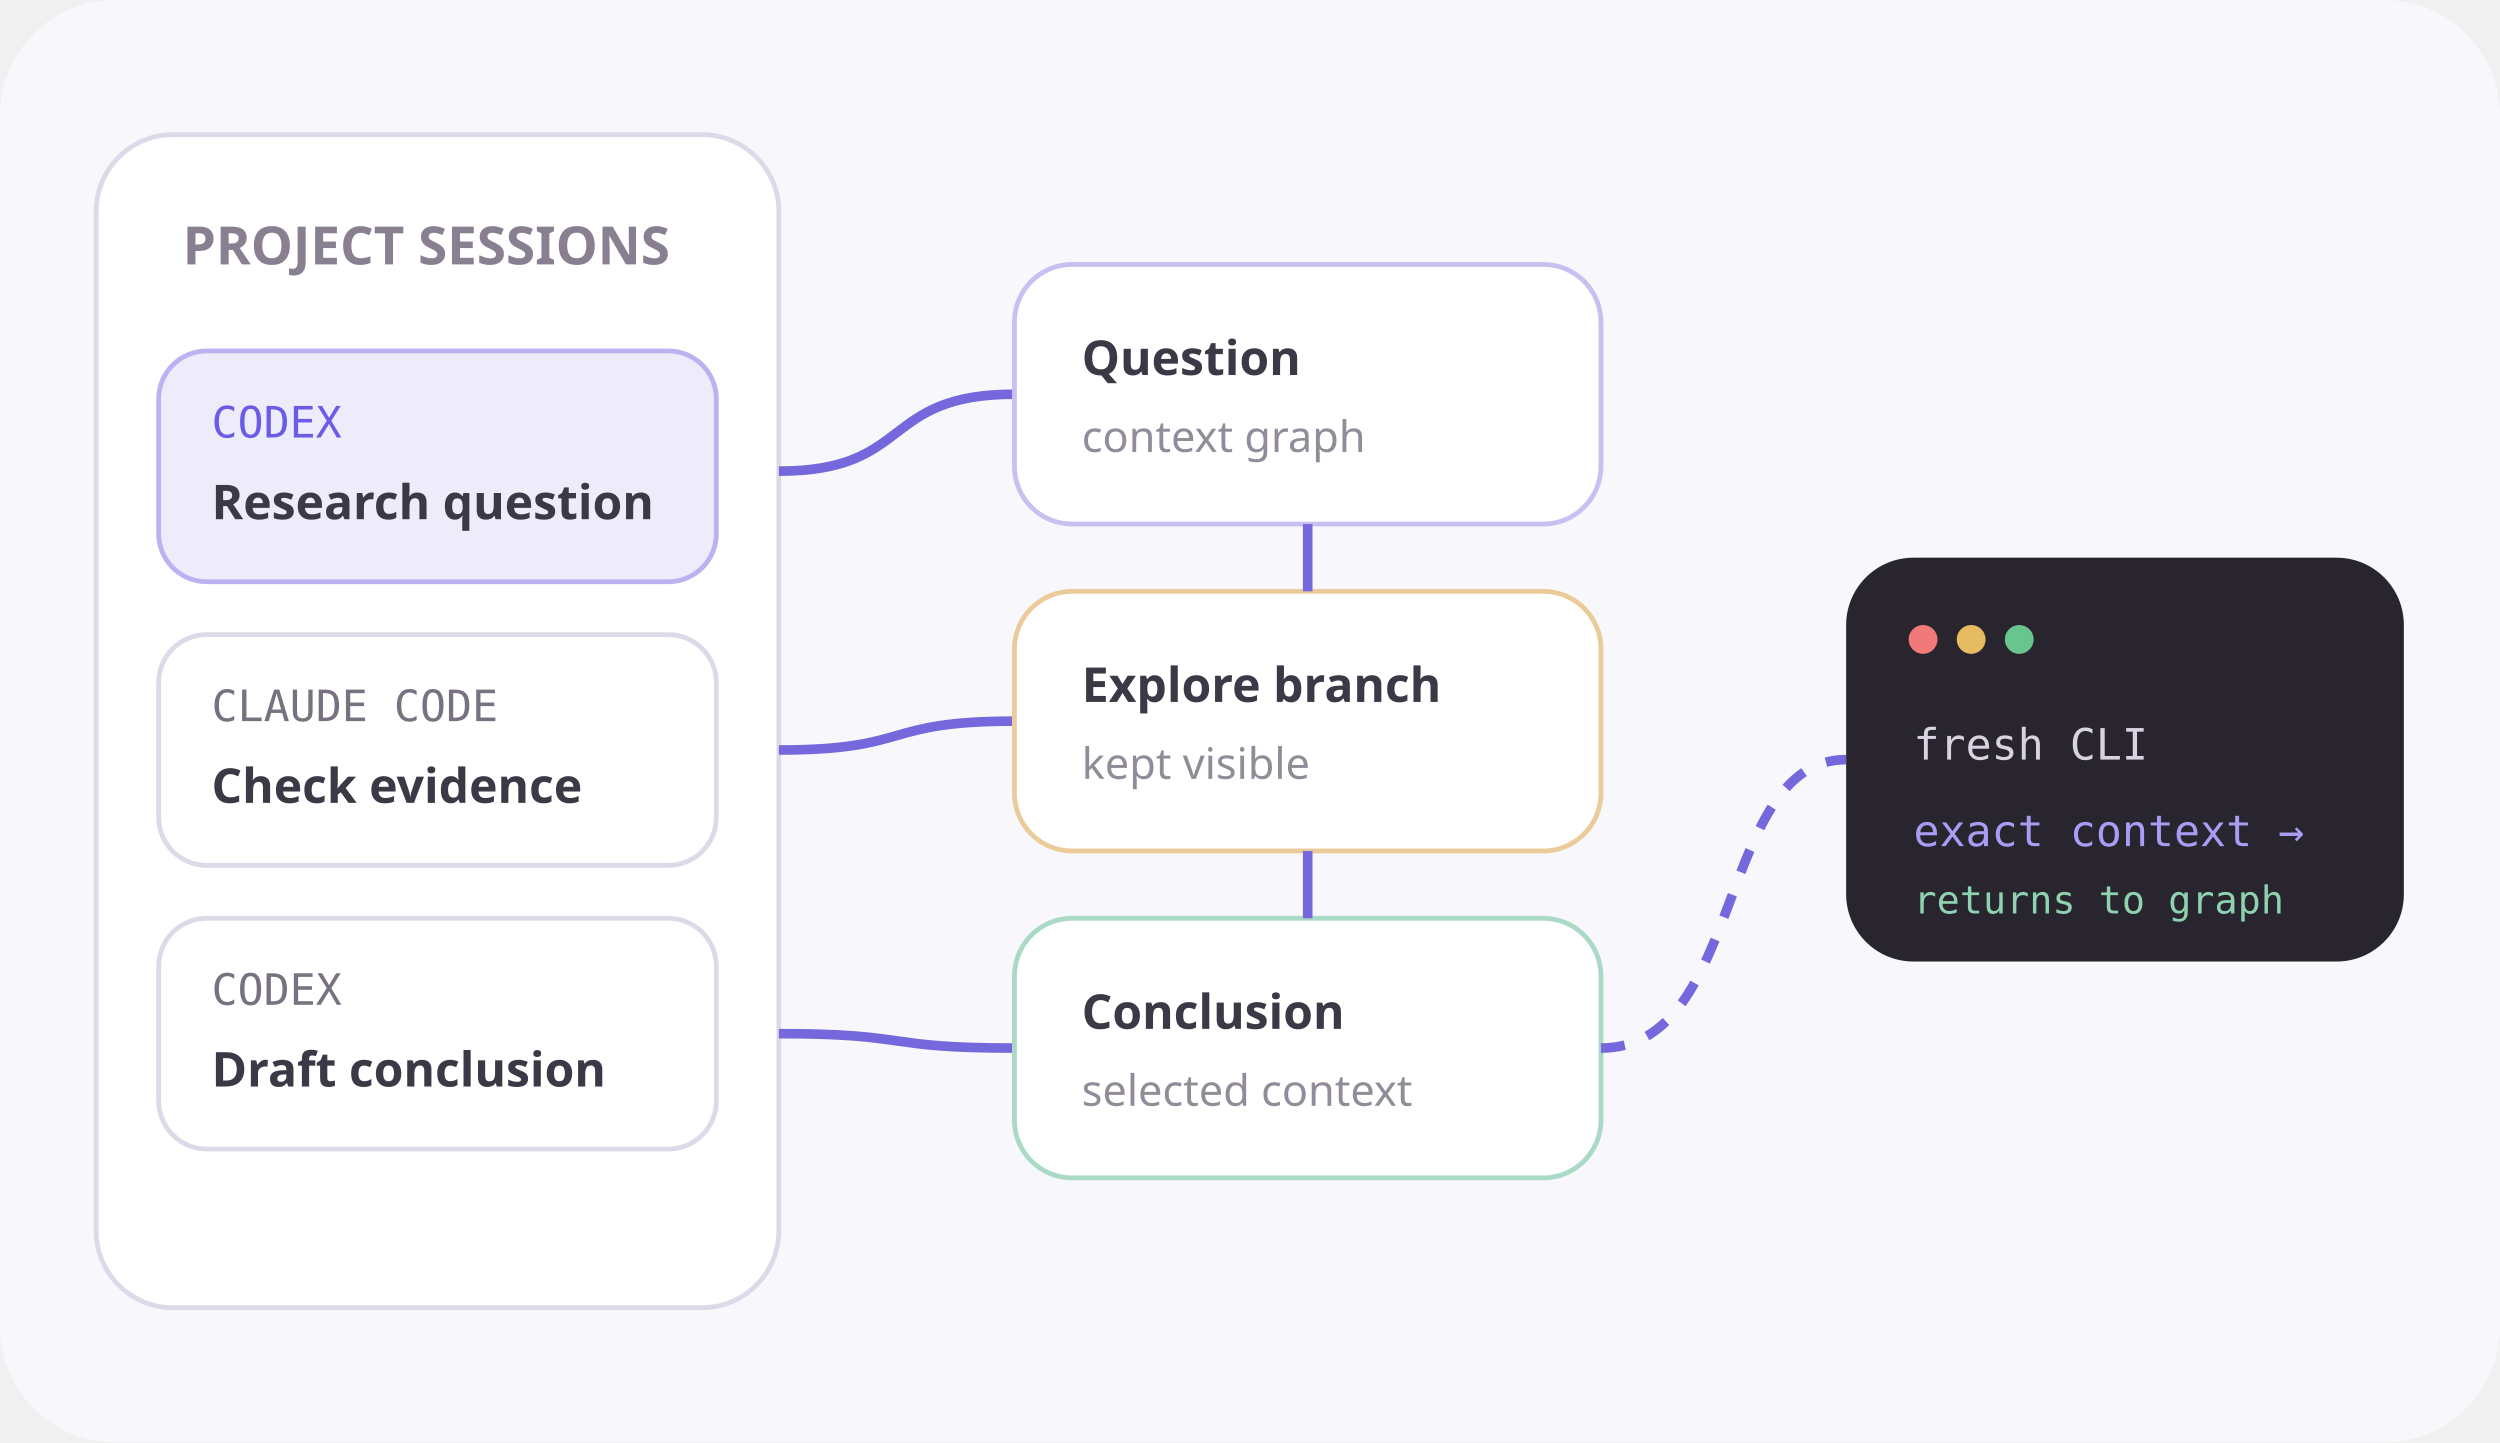
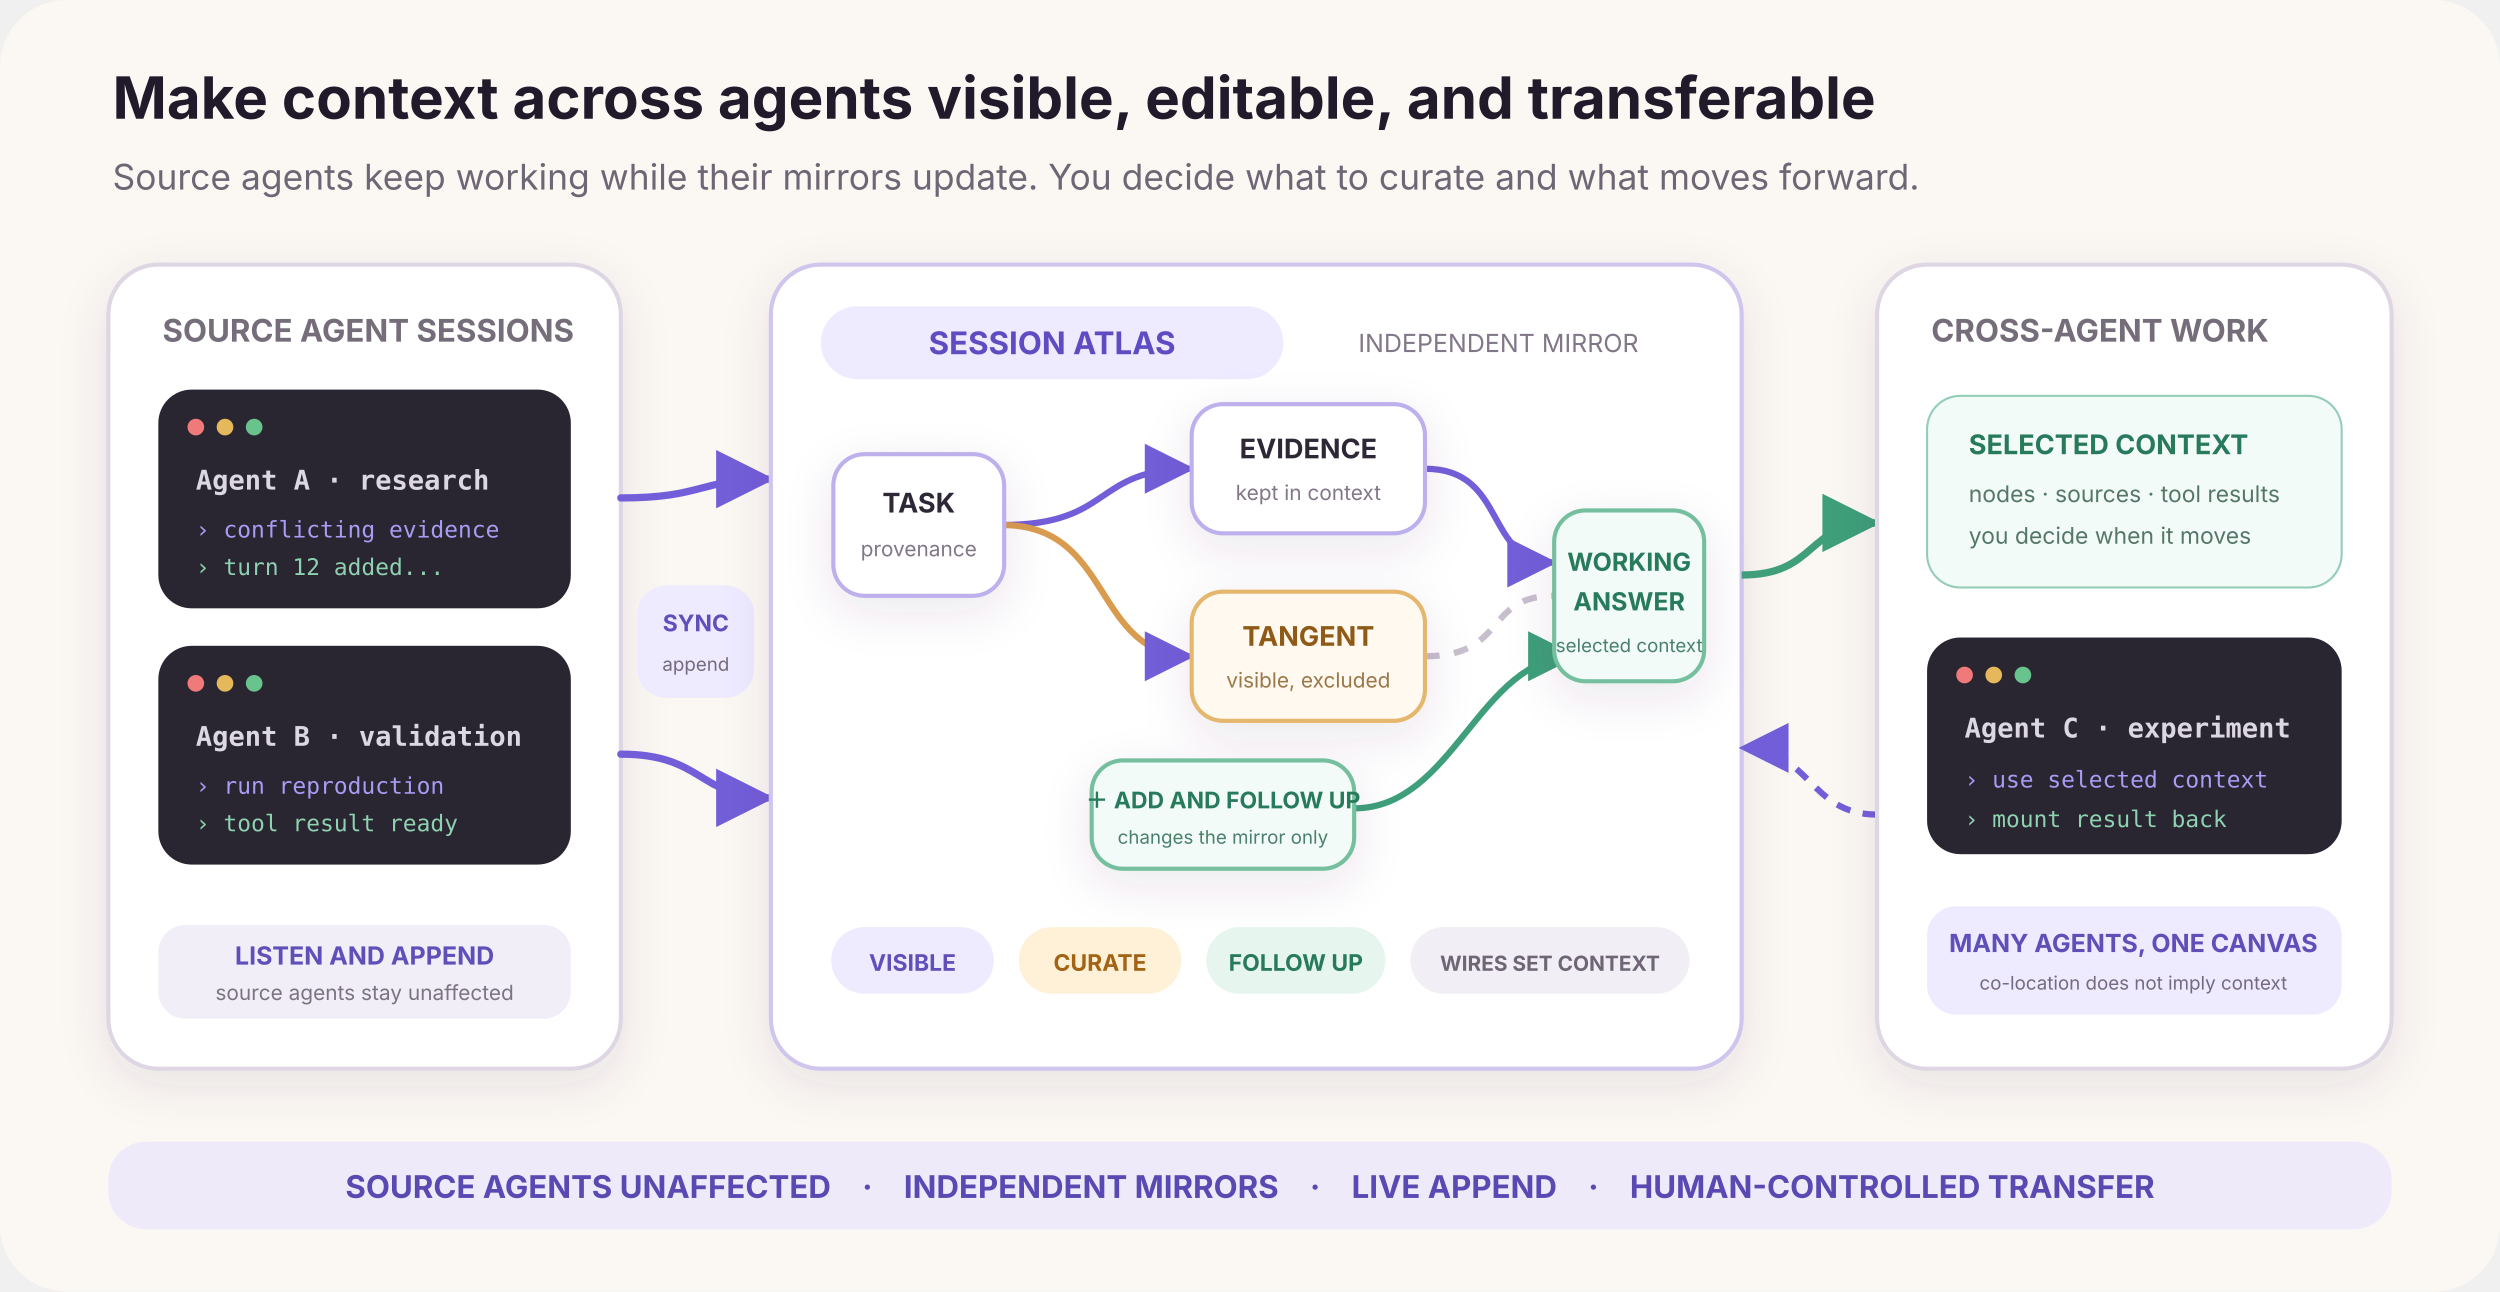
- <svg xmlns="http://www.w3.org/2000/svg" viewBox="0 0 520 300" role="img" aria-labelledby="title desc">
-   <rect width="520" height="300" rx="24" fill="#f8f7fb" />
-   <rect x="20" y="28" width="142" height="244" rx="16" fill="#fff" stroke="#ded9e8" />
-   <text x="38" y="55" fill="#888091" font-family="system-ui,sans-serif" font-size="11" font-weight="700">PROJECT SESSIONS</text>
-   <rect x="33" y="73" width="116" height="48" rx="10" fill="#eeebfb" stroke="#bcb2f1" />
-   <text x="44" y="91" fill="#6b5ce7" font-family="monospace" font-size="9">CODEX</text>
-   <text x="44" y="108" fill="#3d3845" font-family="system-ui,sans-serif" font-size="10" font-weight="700">Research question</text>
-   <rect x="33" y="132" width="116" height="48" rx="10" fill="#fff" stroke="#ded9e8" />
-   <text x="44" y="150" fill="#777180" font-family="monospace" font-size="9">CLAUDE CODE</text>
-   <text x="44" y="167" fill="#3d3845" font-family="system-ui,sans-serif" font-size="10" font-weight="700">Check evidence</text>
-   <rect x="33" y="191" width="116" height="48" rx="10" fill="#fff" stroke="#ded9e8" />
-   <text x="44" y="209" fill="#777180" font-family="monospace" font-size="9">CODEX</text>
-   <text x="44" y="226" fill="#3d3845" font-family="system-ui,sans-serif" font-size="10" font-weight="700">Draft conclusion</text>
-   <path d="M162 98 C190 98 183 82 211 82" fill="none" stroke="#7567dc" stroke-width="2" />
-   <path d="M162 156 C190 156 183 150 211 150" fill="none" stroke="#7567dc" stroke-width="2" />
-   <path d="M162 215 C190 215 183 218 211 218" fill="none" stroke="#7567dc" stroke-width="2" />
-   <rect x="211" y="55" width="122" height="54" rx="12" fill="#fff" stroke="#c8c0f1" />
-   <text x="225" y="78" fill="#3d3845" font-family="system-ui,sans-serif" font-size="10" font-weight="700">Question</text>
-   <text x="225" y="94" fill="#928b99" font-family="system-ui,sans-serif" font-size="9">context graph</text>
-   <rect x="211" y="123" width="122" height="54" rx="12" fill="#fff" stroke="#eccb9b" />
-   <text x="225" y="146" fill="#3d3845" font-family="system-ui,sans-serif" font-size="10" font-weight="700">Explore branch</text>
-   <text x="225" y="162" fill="#928b99" font-family="system-ui,sans-serif" font-size="9">kept visible</text>
-   <rect x="211" y="191" width="122" height="54" rx="12" fill="#fff" stroke="#aad9c5" />
-   <text x="225" y="214" fill="#3d3845" font-family="system-ui,sans-serif" font-size="10" font-weight="700">Conclusion</text>
-   <text x="225" y="230" fill="#928b99" font-family="system-ui,sans-serif" font-size="9">selected context</text>
-   <path d="M272 109 L272 123" stroke="#7567dc" stroke-width="2" />
-   <path d="M272 177 L272 191" stroke="#7567dc" stroke-width="2" />
-   <path d="M333 218 C363 218 357 158 384 158" fill="none" stroke="#7567dc" stroke-width="2" stroke-dasharray="5 5" />
-   <rect x="384" y="116" width="116" height="84" rx="14" fill="#28252e" />
-   <circle cx="400" cy="133" r="3" fill="#f17979" />
-   <circle cx="410" cy="133" r="3" fill="#e7bb60" />
-   <circle cx="420" cy="133" r="3" fill="#69c58e" />
-   <text x="398" y="158" fill="#d8d3e1" font-family="monospace" font-size="9">fresh CLI</text>
-   <text x="398" y="176" fill="#a99cf5" font-family="monospace" font-size="9">exact context →</text>
-   <text x="398" y="190" fill="#8ed2b1" font-family="monospace" font-size="8">returns to graph</text>
+ <svg xmlns="http://www.w3.org/2000/svg" width="1200" height="620" viewBox="0 0 1200 620" role="img" aria-labelledby="title desc">
+   <defs>
+     <marker id="arrow-purple" markerWidth="10" markerHeight="10" refX="8.5" refY="5" orient="auto">
+       <path d="M1 1L9 5L1 9Z" fill="#725ed8" />
+     </marker>
+     <marker id="arrow-green" markerWidth="10" markerHeight="10" refX="8.5" refY="5" orient="auto">
+       <path d="M1 1L9 5L1 9Z" fill="#3e9f7a" />
+     </marker>
+     <filter id="shadow" x="-20%" y="-20%" width="140%" height="160%">
+       <feDropShadow dx="0" dy="7" stdDeviation="11" flood-color="#4c405b" flood-opacity=".11" />
+     </filter>
+     <style>.sans{font-family:Inter,system-ui,-apple-system,Arial,sans-serif}.mono{font-family:"SFMono-Regular",Consolas,monospace}</style>
+   </defs>
+   <rect width="1200" height="620" rx="32" fill="#fbf8f3" />
+   <text x="54" y="57" class="sans" font-size="28" font-weight="750" fill="#211a2b">Make context across agents visible, editable, and transferable</text>
+   <text x="54" y="91" class="sans" font-size="17" fill="#6f6675">Source agents keep working while their mirrors update. You decide what to curate and what moves forward.</text>
+   <g filter="url(#shadow)">
+     <rect x="52" y="127" width="246" height="386" rx="24" fill="#fff" stroke="#ded6e3" stroke-width="2" />
+   </g>
+   <text x="78" y="164" class="sans" font-size="15" font-weight="750" fill="#766d7b">SOURCE AGENT SESSIONS</text>
+   <rect x="76" y="187" width="198" height="105" rx="16" fill="#292631" />
+   <circle cx="94" cy="205" r="4" fill="#f07a7a" />
+   <circle cx="108" cy="205" r="4" fill="#e6b85c" />
+   <circle cx="122" cy="205" r="4" fill="#68c38d" />
+   <text x="94" y="235" class="mono" font-size="13" font-weight="700" fill="#dcd7e3">Agent A · research</text>
+   <text x="94" y="258" class="mono" font-size="11" fill="#a99cf5">› conflicting evidence</text>
+   <text x="94" y="276" class="mono" font-size="11" fill="#8ed2b1">› turn 12 added...</text>
+   <rect x="76" y="310" width="198" height="105" rx="16" fill="#292631" />
+   <circle cx="94" cy="328" r="4" fill="#f07a7a" />
+   <circle cx="108" cy="328" r="4" fill="#e6b85c" />
+   <circle cx="122" cy="328" r="4" fill="#68c38d" />
+   <text x="94" y="358" class="mono" font-size="13" font-weight="700" fill="#dcd7e3">Agent B · validation</text>
+   <text x="94" y="381" class="mono" font-size="11" fill="#a99cf5">› run reproduction</text>
+   <text x="94" y="399" class="mono" font-size="11" fill="#8ed2b1">› tool result ready</text>
+   <rect x="76" y="444" width="198" height="45" rx="13" fill="#f1eef8" />
+   <text x="175" y="463" text-anchor="middle" class="sans" font-size="12" font-weight="750" fill="#5f50b9">LISTEN AND APPEND</text>
+   <text x="175" y="480" text-anchor="middle" class="sans" font-size="10" fill="#7c7382">source agents stay unaffected</text>
+   <path d="M298 239C338 239 335 230 370 230" fill="none" stroke="#725ed8" stroke-width="3.5" stroke-linecap="round" marker-end="url(#arrow-purple)" />
+   <path d="M298 362C338 362 335 383 370 383" fill="none" stroke="#725ed8" stroke-width="3.5" stroke-linecap="round" marker-end="url(#arrow-purple)" />
+   <rect x="306" y="281" width="56" height="54" rx="14" fill="#eeeaff" />
+   <text x="334" y="303" text-anchor="middle" class="sans" font-size="11" font-weight="750" fill="#5f50b9">SYNC</text>
+   <text x="334" y="322" text-anchor="middle" class="sans" font-size="9" fill="#756b7c">append</text>
+   <g filter="url(#shadow)">
+     <rect x="370" y="127" width="466" height="386" rx="24" fill="#fff" stroke="#cfc5ed" stroke-width="2" />
+   </g>
+   <rect x="394" y="147" width="222" height="35" rx="17.5" fill="#eeeaff" />
+   <text x="505" y="170" text-anchor="middle" class="sans" font-size="15" font-weight="750" fill="#5d4cc2">SESSION ATLAS</text>
+   <text x="652" y="169" class="sans" font-size="12" fill="#817788">INDEPENDENT MIRROR</text>
+   <path d="M481 252C535 252 524 225 572 225" fill="none" stroke="#725ed8" stroke-width="3" marker-end="url(#arrow-purple)" />
+   <path d="M481 252C535 252 524 315 572 315" fill="none" stroke="#d99c4f" stroke-width="3" marker-end="url(#arrow-purple)" />
+   <path d="M684 225C724 225 712 270 746 270" fill="none" stroke="#725ed8" stroke-width="3" marker-end="url(#arrow-purple)" />
+   <path d="M684 315C724 315 712 286 746 286" fill="none" stroke="#c8becd" stroke-width="3" stroke-dasharray="7 7" />
+   <path d="M650 388C698 388 710 315 756 315" fill="none" stroke="#3e9f7a" stroke-width="3" marker-end="url(#arrow-green)" />
+   <g filter="url(#shadow)">
+     <rect x="400" y="218" width="82" height="68" rx="15" fill="#fff" stroke="#bdb0ed" stroke-width="2" />
+     <rect x="572" y="194" width="112" height="62" rx="15" fill="#fff" stroke="#bdb0ed" stroke-width="2" />
+     <rect x="572" y="284" width="112" height="62" rx="15" fill="#fff9ef" stroke="#e5b66d" stroke-width="2" />
+     <rect x="746" y="245" width="72" height="82" rx="15" fill="#f2fbf7" stroke="#74bf9f" stroke-width="2" />
+     <rect x="524" y="365" width="126" height="52" rx="15" fill="#f2fbf7" stroke="#74bf9f" stroke-width="2" />
+   </g>
+   <text x="441" y="246" text-anchor="middle" class="sans" font-size="13" font-weight="750" fill="#2e2736">TASK</text>
+   <text x="441" y="267" text-anchor="middle" class="sans" font-size="10" fill="#817788">provenance</text>
+   <text x="628" y="220" text-anchor="middle" class="sans" font-size="13" font-weight="750" fill="#2e2736">EVIDENCE</text>
+   <text x="628" y="240" text-anchor="middle" class="sans" font-size="10" fill="#817788">kept in context</text>
+   <text x="628" y="310" text-anchor="middle" class="sans" font-size="13" font-weight="750" fill="#8f5a16">TANGENT</text>
+   <text x="628" y="330" text-anchor="middle" class="sans" font-size="10" fill="#9b7749">visible, excluded</text>
+   <text x="782" y="274" text-anchor="middle" class="sans" font-size="12" font-weight="750" fill="#277a5b">WORKING</text>
+   <text x="782" y="293" text-anchor="middle" class="sans" font-size="12" font-weight="750" fill="#277a5b">ANSWER</text>
+   <text x="782" y="313" text-anchor="middle" class="sans" font-size="9" fill="#4a806c">selected context</text>
+   <text x="587" y="388" text-anchor="middle" class="sans" font-size="11" font-weight="750" fill="#277a5b">＋ ADD AND FOLLOW UP</text>
+   <text x="587" y="405" text-anchor="middle" class="sans" font-size="9" fill="#4a806c">changes the mirror only</text>
+   <rect x="399" y="445" width="78" height="32" rx="16" fill="#eeeaff" />
+   <text x="438" y="466" text-anchor="middle" class="sans" font-size="11" font-weight="750" fill="#5f50b9">VISIBLE</text>
+   <rect x="489" y="445" width="78" height="32" rx="16" fill="#fff1d8" />
+   <text x="528" y="466" text-anchor="middle" class="sans" font-size="11" font-weight="750" fill="#a26414">CURATE</text>
+   <rect x="579" y="445" width="86" height="32" rx="16" fill="#e6f6ef" />
+   <text x="622" y="466" text-anchor="middle" class="sans" font-size="11" font-weight="750" fill="#277a5b">FOLLOW UP</text>
+   <rect x="677" y="445" width="134" height="32" rx="16" fill="#f1eef5" />
+   <text x="744" y="466" text-anchor="middle" class="sans" font-size="10" font-weight="750" fill="#6f6675">WIRES SET CONTEXT</text>
+   <path d="M836 276C873 276 866 251 901 251" fill="none" stroke="#3e9f7a" stroke-width="3.5" marker-end="url(#arrow-green)" />
+   <path d="M901 391C868 391 869 359 836 359" fill="none" stroke="#725ed8" stroke-width="3" stroke-dasharray="7 6" marker-end="url(#arrow-purple)" />
+   <g filter="url(#shadow)">
+     <rect x="901" y="127" width="247" height="386" rx="24" fill="#fff" stroke="#ded6e3" stroke-width="2" />
+   </g>
+   <text x="927" y="164" class="sans" font-size="15" font-weight="750" fill="#766d7b">CROSS-AGENT WORK</text>
+   <rect x="925" y="190" width="199" height="92" rx="16" fill="#f2fbf7" stroke="#93cdb5" />
+   <text x="945" y="218" class="sans" font-size="13" font-weight="750" fill="#277a5b">SELECTED CONTEXT</text>
+   <text x="945" y="241" class="sans" font-size="11" fill="#557768">nodes · sources · tool results</text>
+   <text x="945" y="261" class="sans" font-size="11" fill="#557768">you decide when it moves</text>
+   <rect x="925" y="306" width="199" height="104" rx="16" fill="#292631" />
+   <circle cx="943" cy="324" r="4" fill="#f07a7a" />
+   <circle cx="957" cy="324" r="4" fill="#e6b85c" />
+   <circle cx="971" cy="324" r="4" fill="#68c38d" />
+   <text x="943" y="354" class="mono" font-size="13" font-weight="700" fill="#dcd7e3">Agent C · experiment</text>
+   <text x="943" y="378" class="mono" font-size="11" fill="#a99cf5">› use selected context</text>
+   <text x="943" y="397" class="mono" font-size="11" fill="#8ed2b1">› mount result back</text>
+   <rect x="925" y="435" width="199" height="52" rx="14" fill="#eeeaff" />
+   <text x="1024" y="457" text-anchor="middle" class="sans" font-size="12" font-weight="750" fill="#5f50b9">MANY AGENTS, ONE CANVAS</text>
+   <text x="1024" y="475" text-anchor="middle" class="sans" font-size="9" fill="#756b7c">co-location does not imply context</text>
+   <rect x="52" y="548" width="1096" height="42" rx="18" fill="#efeaf9" />
+   <text x="600" y="575" text-anchor="middle" class="sans" font-size="15" font-weight="750" fill="#5949b2">SOURCE AGENTS UNAFFECTED　·　INDEPENDENT MIRRORS　·　LIVE APPEND　·　HUMAN-CONTROLLED TRANSFER</text>
</svg>
